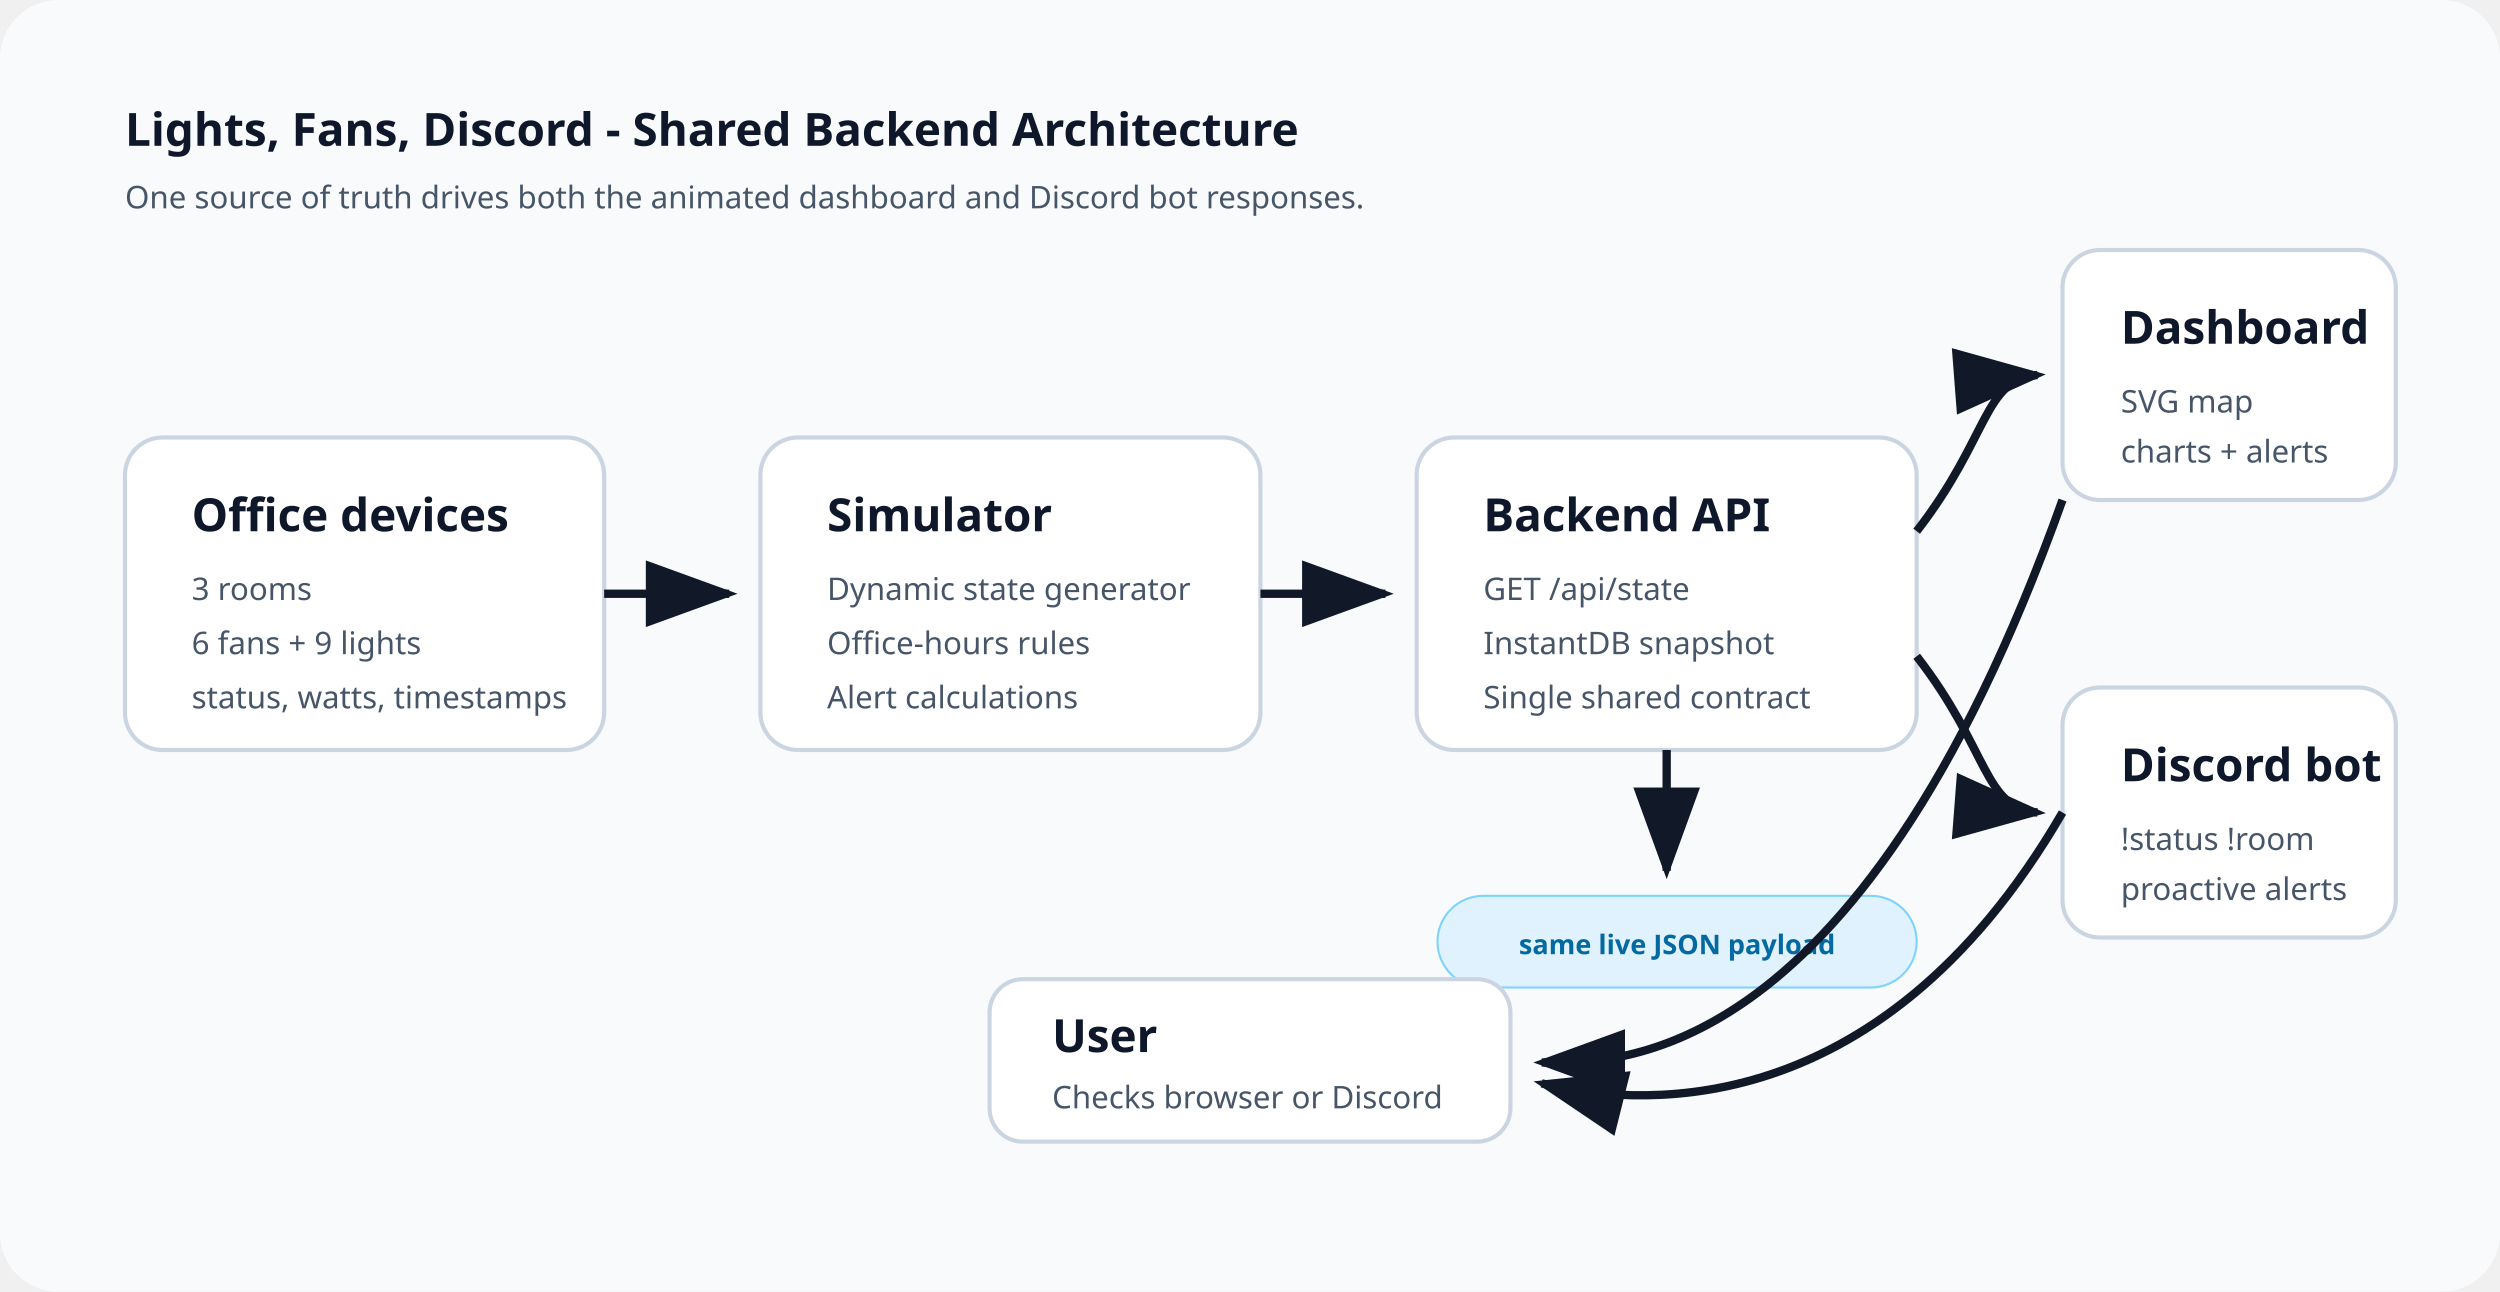
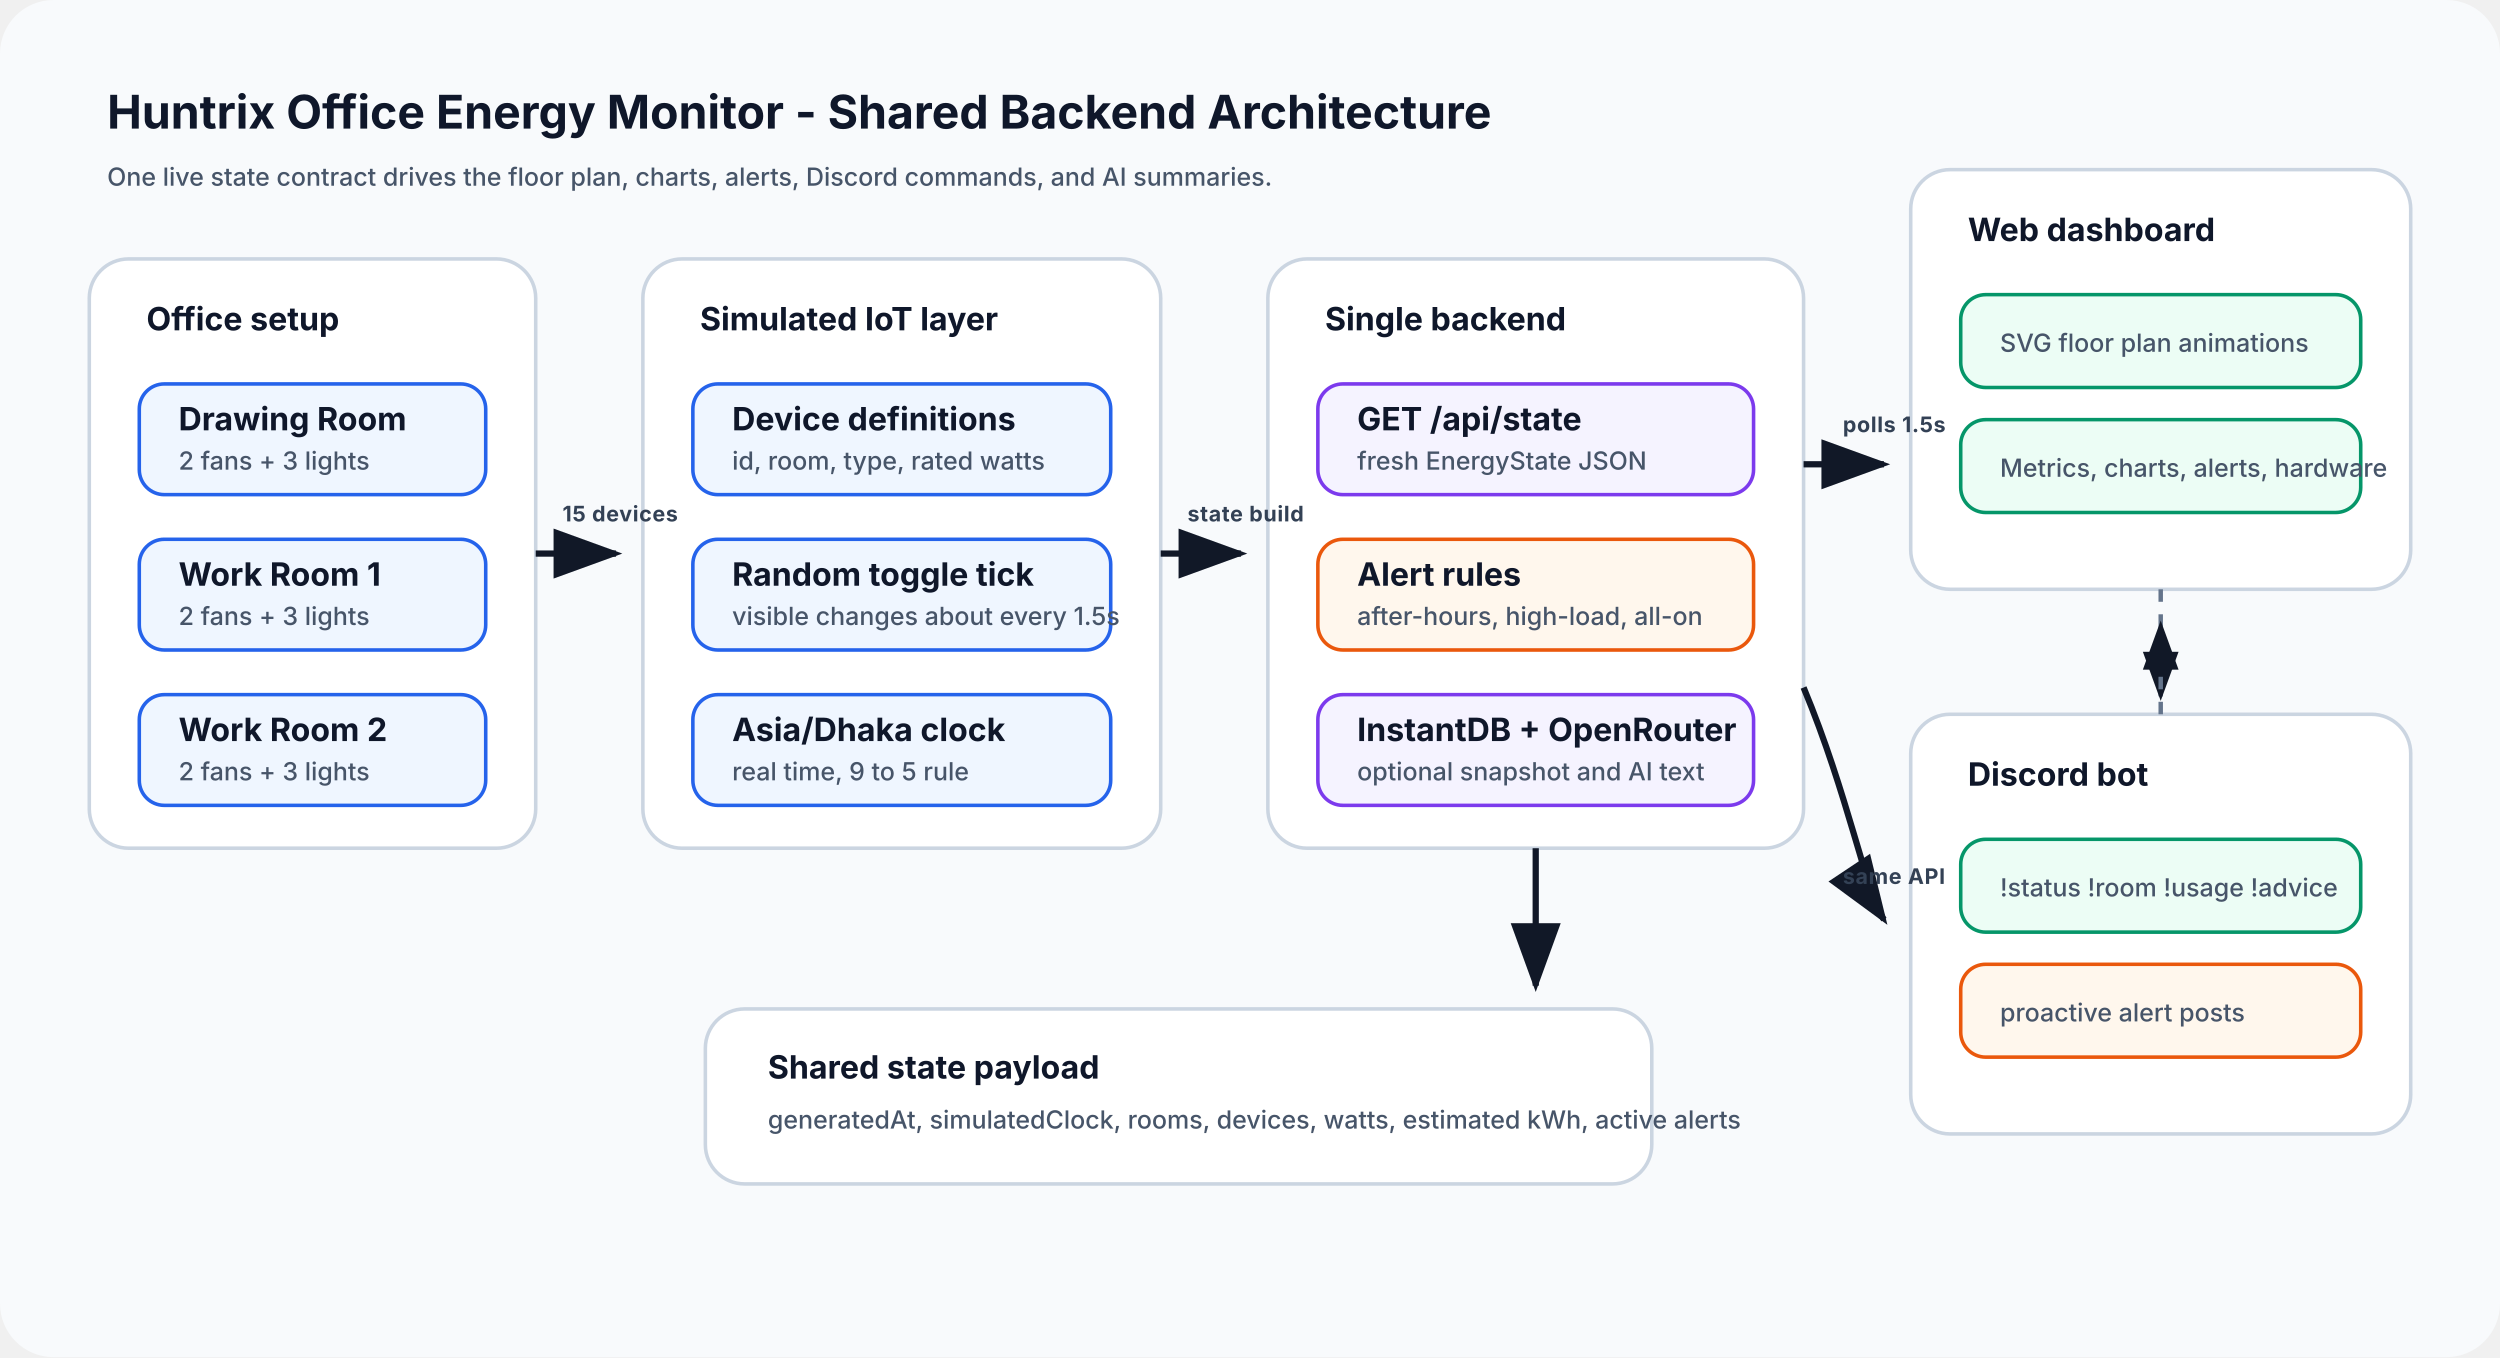
- <svg xmlns="http://www.w3.org/2000/svg" viewBox="0 0 1200 620" role="img" aria-labelledby="title desc">
+ <svg xmlns="http://www.w3.org/2000/svg" viewBox="0 0 1400 760" role="img" aria-labelledby="title desc">
  <defs>
    <marker id="arrow" markerWidth="12" markerHeight="12" refX="10" refY="4" orient="auto" markerUnits="strokeWidth">
      <path d="M0,0 L0,8 L11,4 z" fill="#111827" />
    </marker>
    <style>
-       .bg{fill:#f8fafc}.node{fill:#ffffff;stroke:#cbd5e1;stroke-width:2}.title{font:700 22px system-ui,sans-serif;fill:#0f172a}.body{font:500 15px system-ui,sans-serif;fill:#475569}.label{font:700 13px system-ui,sans-serif;fill:#0369a1}.line{stroke:#111827;stroke-width:4;fill:none;marker-end:url(#arrow)}.pill{fill:#e0f2fe;stroke:#7dd3fc}
+       .bg{fill:#f8fafc}
+       .panel{fill:#ffffff;stroke:#cbd5e1;stroke-width:2}
+       .device{fill:#eff6ff;stroke:#2563eb;stroke-width:2}
+       .backend{fill:#f5f3ff;stroke:#7c3aed;stroke-width:2}
+       .ui{fill:#ecfdf5;stroke:#059669;stroke-width:2}
+       .alert{fill:#fff7ed;stroke:#ea580c;stroke-width:2}
+       .title{font:700 26px system-ui,-apple-system,Segoe UI,sans-serif;fill:#0f172a}
+       .h{font:700 18px system-ui,-apple-system,Segoe UI,sans-serif;fill:#0f172a}
+       .b{font:500 14px system-ui,-apple-system,Segoe UI,sans-serif;fill:#475569}
+       .s{font:700 12px system-ui,-apple-system,Segoe UI,sans-serif;fill:#334155;letter-spacing:.03em}
+       .line{stroke:#111827;stroke-width:3.5;fill:none;marker-end:url(#arrow)}
+       .soft{stroke:#64748b;stroke-width:2.5;fill:none;stroke-dasharray:7 7;marker-end:url(#arrow)}
    </style>
  </defs>
-   <rect class="bg" width="1200" height="620" rx="28" />
-   <text x="60" y="70" class="title">Lights, Fans, Discord - Shared Backend Architecture</text>
-   <text x="60" y="100" class="body">One source of truth drives both the animated dashboard and Discord bot responses.</text>
-   <rect class="node" x="60" y="210" width="230" height="150" rx="18" />
-   <text x="92" y="255" class="title">Office devices</text>
-   <text x="92" y="288" class="body">3 rooms</text>
-   <text x="92" y="314" class="body">6 fans + 9 lights</text>
-   <text x="92" y="340" class="body">status, watts, timestamps</text>
-   <rect class="node" x="365" y="210" width="240" height="150" rx="18" />
-   <text x="397" y="255" class="title">Simulator</text>
-   <text x="397" y="288" class="body">Dynamic state generator</text>
-   <text x="397" y="314" class="body">Office-hours rules</text>
-   <text x="397" y="340" class="body">Alert calculations</text>
-   <rect class="node" x="680" y="210" width="240" height="150" rx="18" />
-   <text x="712" y="255" class="title">Backend API</text>
-   <text x="712" y="288" class="body">GET /api/state</text>
-   <text x="712" y="314" class="body">InstantDB snapshot</text>
-   <text x="712" y="340" class="body">Single shared contract</text>
-   <rect class="node" x="990" y="120" width="160" height="120" rx="18" />
-   <text x="1018" y="165" class="title">Dashboard</text>
-   <text x="1018" y="198" class="body">SVG map</text>
-   <text x="1018" y="222" class="body">charts + alerts</text>
-   <rect class="node" x="990" y="330" width="160" height="120" rx="18" />
-   <text x="1018" y="375" class="title">Discord bot</text>
-   <text x="1018" y="408" class="body">!status !room</text>
-   <text x="1018" y="432" class="body">proactive alerts</text>
-   <path class="line" d="M290 285 H350" />
-   <path class="line" d="M605 285 H665" />
-   <path class="line" d="M920 255 C955 210 952 182 978 180" />
-   <path class="line" d="M920 315 C955 360 952 388 978 390" />
-   <rect class="pill" x="690" y="430" width="230" height="44" rx="22" />
-   <text x="805" y="458" text-anchor="middle" class="label">same live JSON payload</text>
-   <path class="line" d="M800 360 V418" />
-   <rect class="node" x="475" y="470" width="250" height="78" rx="16" />
-   <text x="505" y="505" class="title">User</text>
-   <text x="505" y="532" class="body">Checks browser or Discord</text>
-   <path class="line" d="M990 240 C890 520 770 510 740 510" />
-   <path class="line" d="M990 390 C900 545 780 530 740 520" />
+   <rect class="bg" width="1400" height="760" rx="30" />
+   <text x="60" y="72" class="title">Huntrix Office Energy Monitor - Shared Backend Architecture</text>
+   <text x="60" y="104" class="b">One live state contract drives the floor plan, charts, alerts, Discord commands, and AI summaries.</text>
+   <rect class="panel" x="50" y="145" width="250" height="330" rx="22" />
+   <text x="82" y="185" class="h">Office setup</text>
+   <rect class="device" x="78" y="215" width="194" height="62" rx="14" />
+   <text x="100" y="241" class="h">Drawing Room</text>
+   <text x="100" y="263" class="b">2 fans + 3 lights</text>
+   <rect class="device" x="78" y="302" width="194" height="62" rx="14" />
+   <text x="100" y="328" class="h">Work Room 1</text>
+   <text x="100" y="350" class="b">2 fans + 3 lights</text>
+   <rect class="device" x="78" y="389" width="194" height="62" rx="14" />
+   <text x="100" y="415" class="h">Work Room 2</text>
+   <text x="100" y="437" class="b">2 fans + 3 lights</text>
+   <rect class="panel" x="360" y="145" width="290" height="330" rx="22" />
+   <text x="392" y="185" class="h">Simulated IoT layer</text>
+   <rect class="device" x="388" y="215" width="234" height="62" rx="14" />
+   <text x="410" y="241" class="h">Device definitions</text>
+   <text x="410" y="263" class="b">id, room, type, rated watts</text>
+   <rect class="device" x="388" y="302" width="234" height="62" rx="14" />
+   <text x="410" y="328" class="h">Random toggle tick</text>
+   <text x="410" y="350" class="b">visible changes about every 1.5s</text>
+   <rect class="device" x="388" y="389" width="234" height="62" rx="14" />
+   <text x="410" y="415" class="h">Asia/Dhaka clock</text>
+   <text x="410" y="437" class="b">real time, 9 to 5 rule</text>
+   <rect class="panel" x="710" y="145" width="300" height="330" rx="22" />
+   <text x="742" y="185" class="h">Single backend</text>
+   <rect class="backend" x="738" y="215" width="244" height="62" rx="14" />
+   <text x="760" y="241" class="h">GET /api/state</text>
+   <text x="760" y="263" class="b">fresh EnergyState JSON</text>
+   <rect class="alert" x="738" y="302" width="244" height="62" rx="14" />
+   <text x="760" y="328" class="h">Alert rules</text>
+   <text x="760" y="350" class="b">after-hours, high-load, all-on</text>
+   <rect class="backend" x="738" y="389" width="244" height="62" rx="14" />
+   <text x="760" y="415" class="h">InstantDB + OpenRouter</text>
+   <text x="760" y="437" class="b">optional snapshot and AI text</text>
+   <rect class="panel" x="1070" y="95" width="280" height="235" rx="22" />
+   <text x="1102" y="135" class="h">Web dashboard</text>
+   <rect class="ui" x="1098" y="165" width="224" height="52" rx="14" />
+   <text x="1120" y="197" class="b">SVG floor plan animations</text>
+   <rect class="ui" x="1098" y="235" width="224" height="52" rx="14" />
+   <text x="1120" y="267" class="b">Metrics, charts, alerts, hardware</text>
+   <rect class="panel" x="1070" y="400" width="280" height="235" rx="22" />
+   <text x="1102" y="440" class="h">Discord bot</text>
+   <rect class="ui" x="1098" y="470" width="224" height="52" rx="14" />
+   <text x="1120" y="502" class="b">!status !room !usage !advice</text>
+   <rect class="alert" x="1098" y="540" width="224" height="52" rx="14" />
+   <text x="1120" y="572" class="b">proactive alert posts</text>
+   <rect class="panel" x="395" y="565" width="530" height="98" rx="22" />
+   <text x="430" y="604" class="h">Shared state payload</text>
+   <text x="430" y="632" class="b">generatedAt, simulatedClock, rooms, devices, watts, estimated kWh, active alerts</text>
+   <path class="line" d="M300 310 H345" />
+   <path class="line" d="M650 310 H695" />
+   <path class="line" d="M860 475 V552" />
+   <path class="line" d="M1010 260 H1055" />
+   <path class="line" d="M1010 385 C1035 445 1045 500 1055 515" />
+   <path class="soft" d="M1210 330 V390" />
+   <path class="soft" d="M1210 400 V350" />
+   <text x="315" y="292" class="s">15 devices</text>
+   <text x="665" y="292" class="s">state build</text>
+   <text x="1032" y="242" class="s">polls 1.5s</text>
+   <text x="1032" y="495" class="s">same API</text>
</svg>
